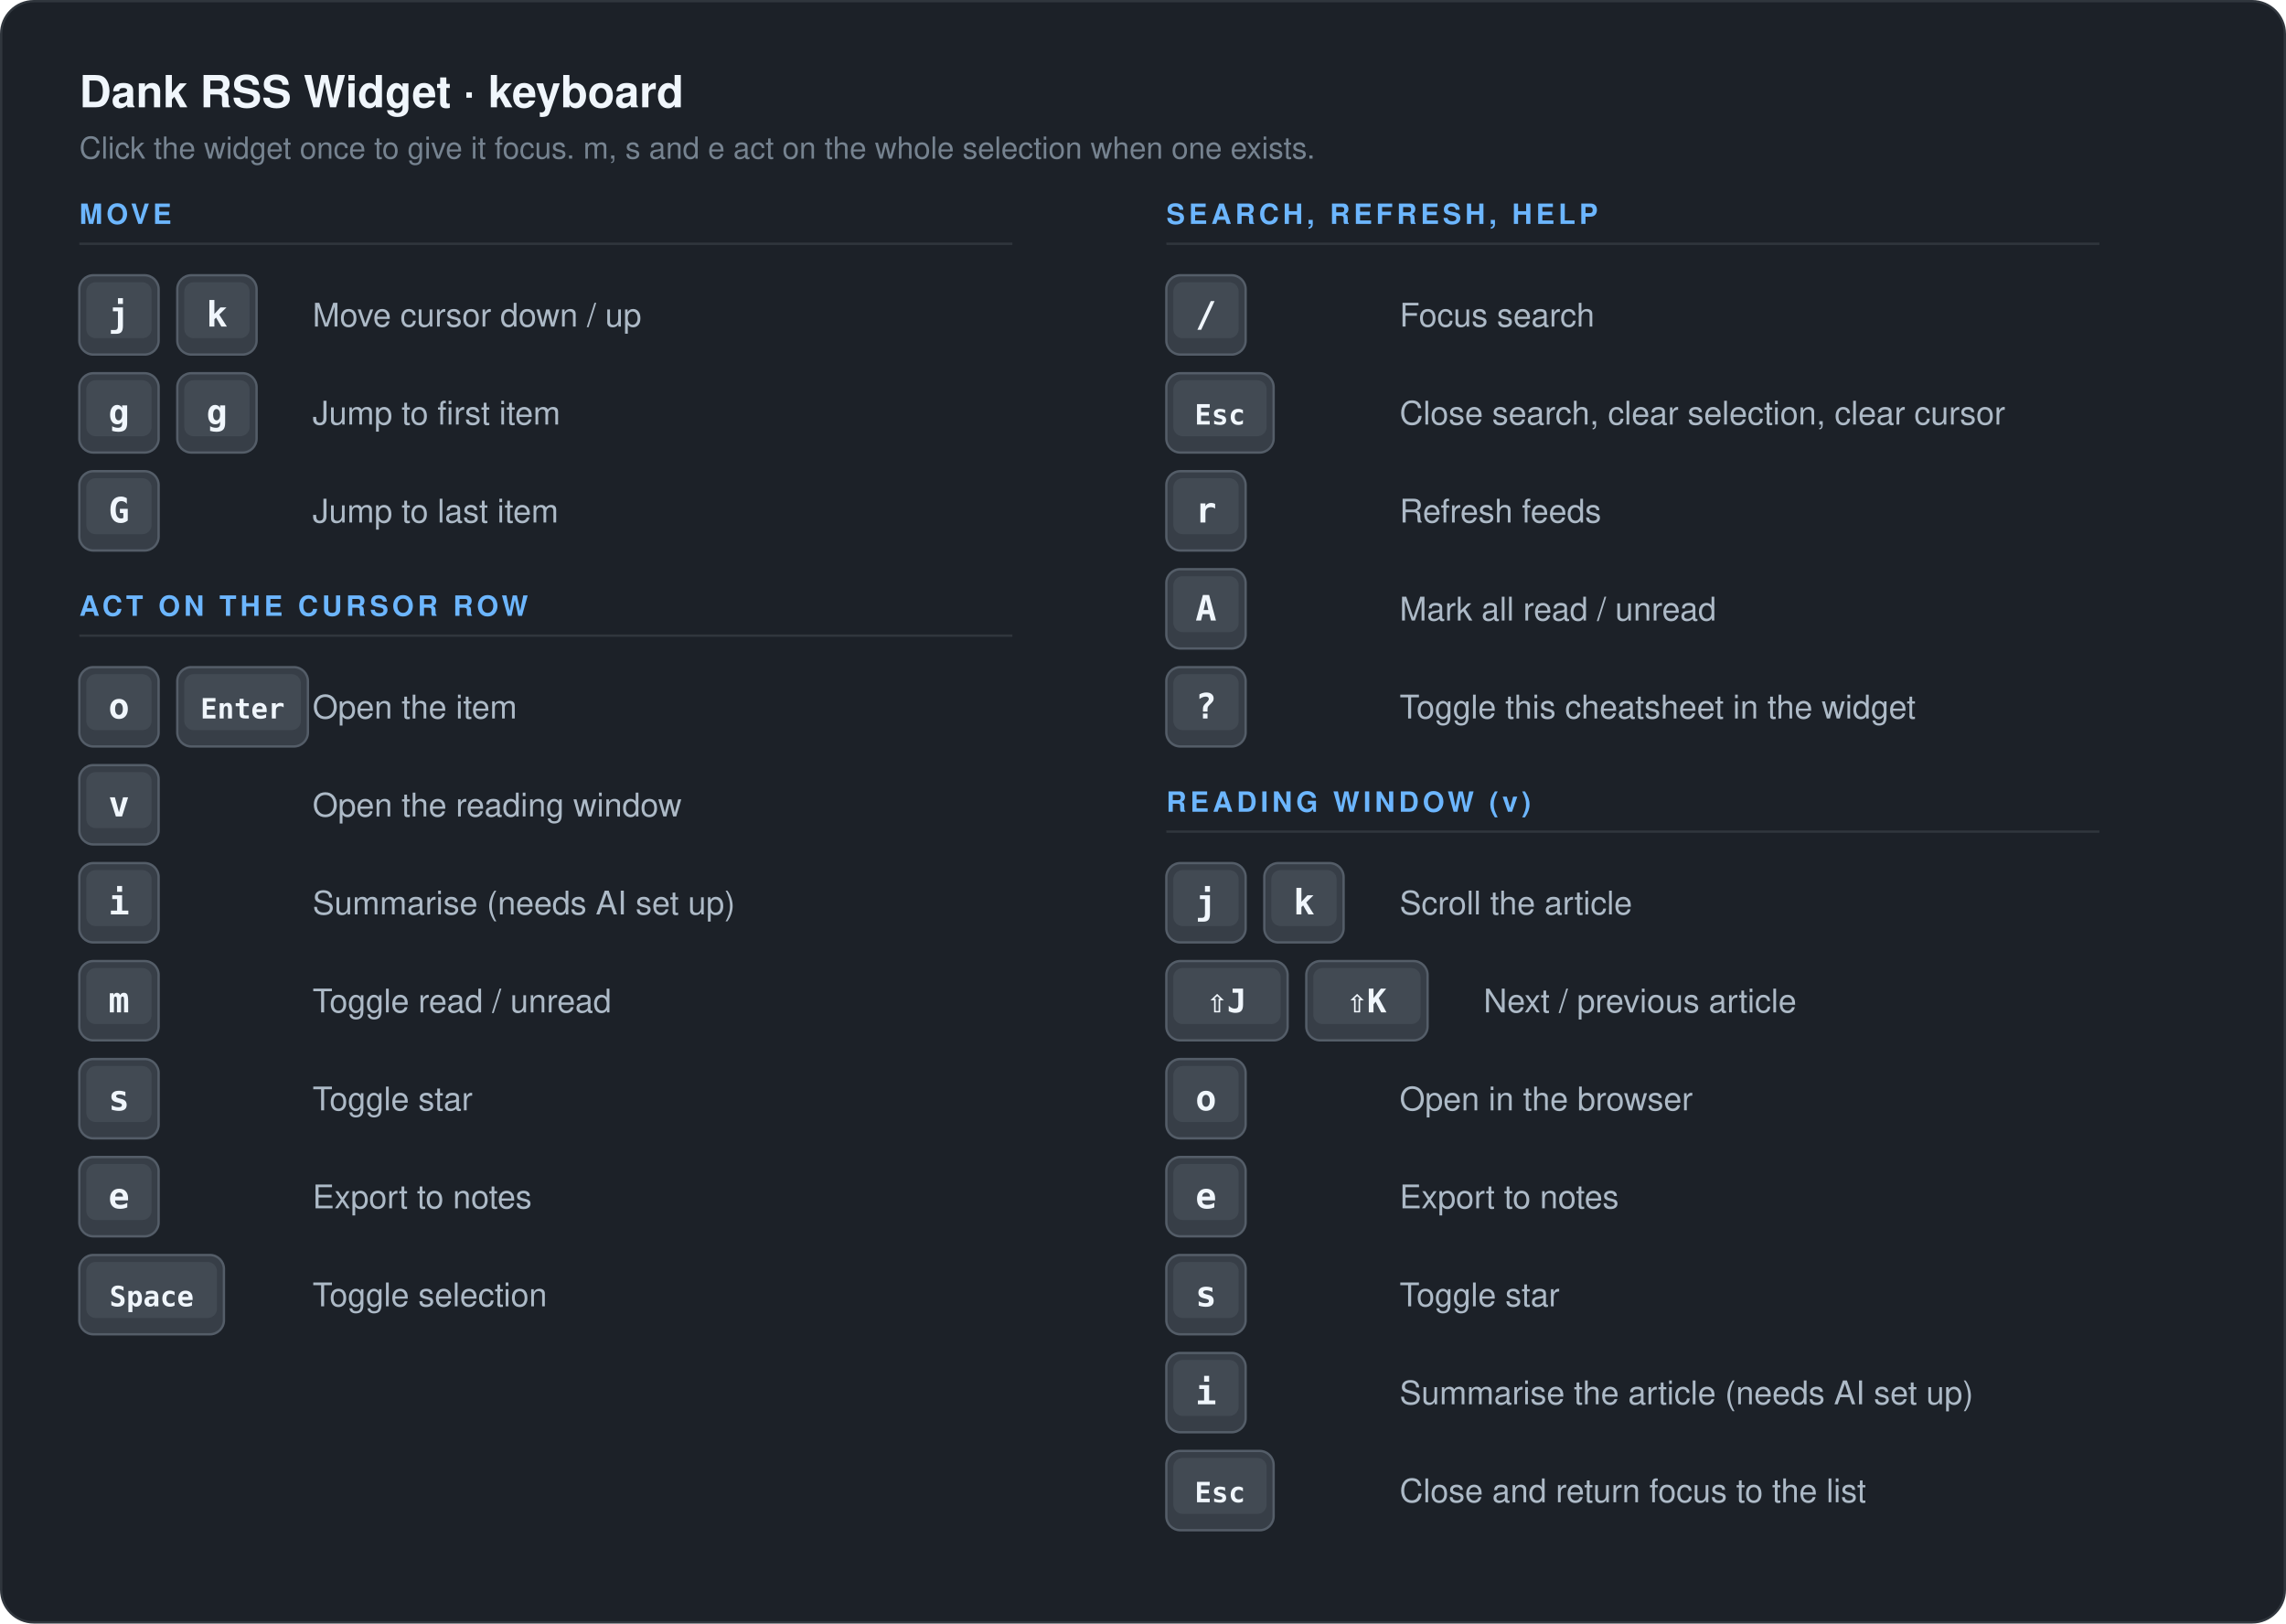
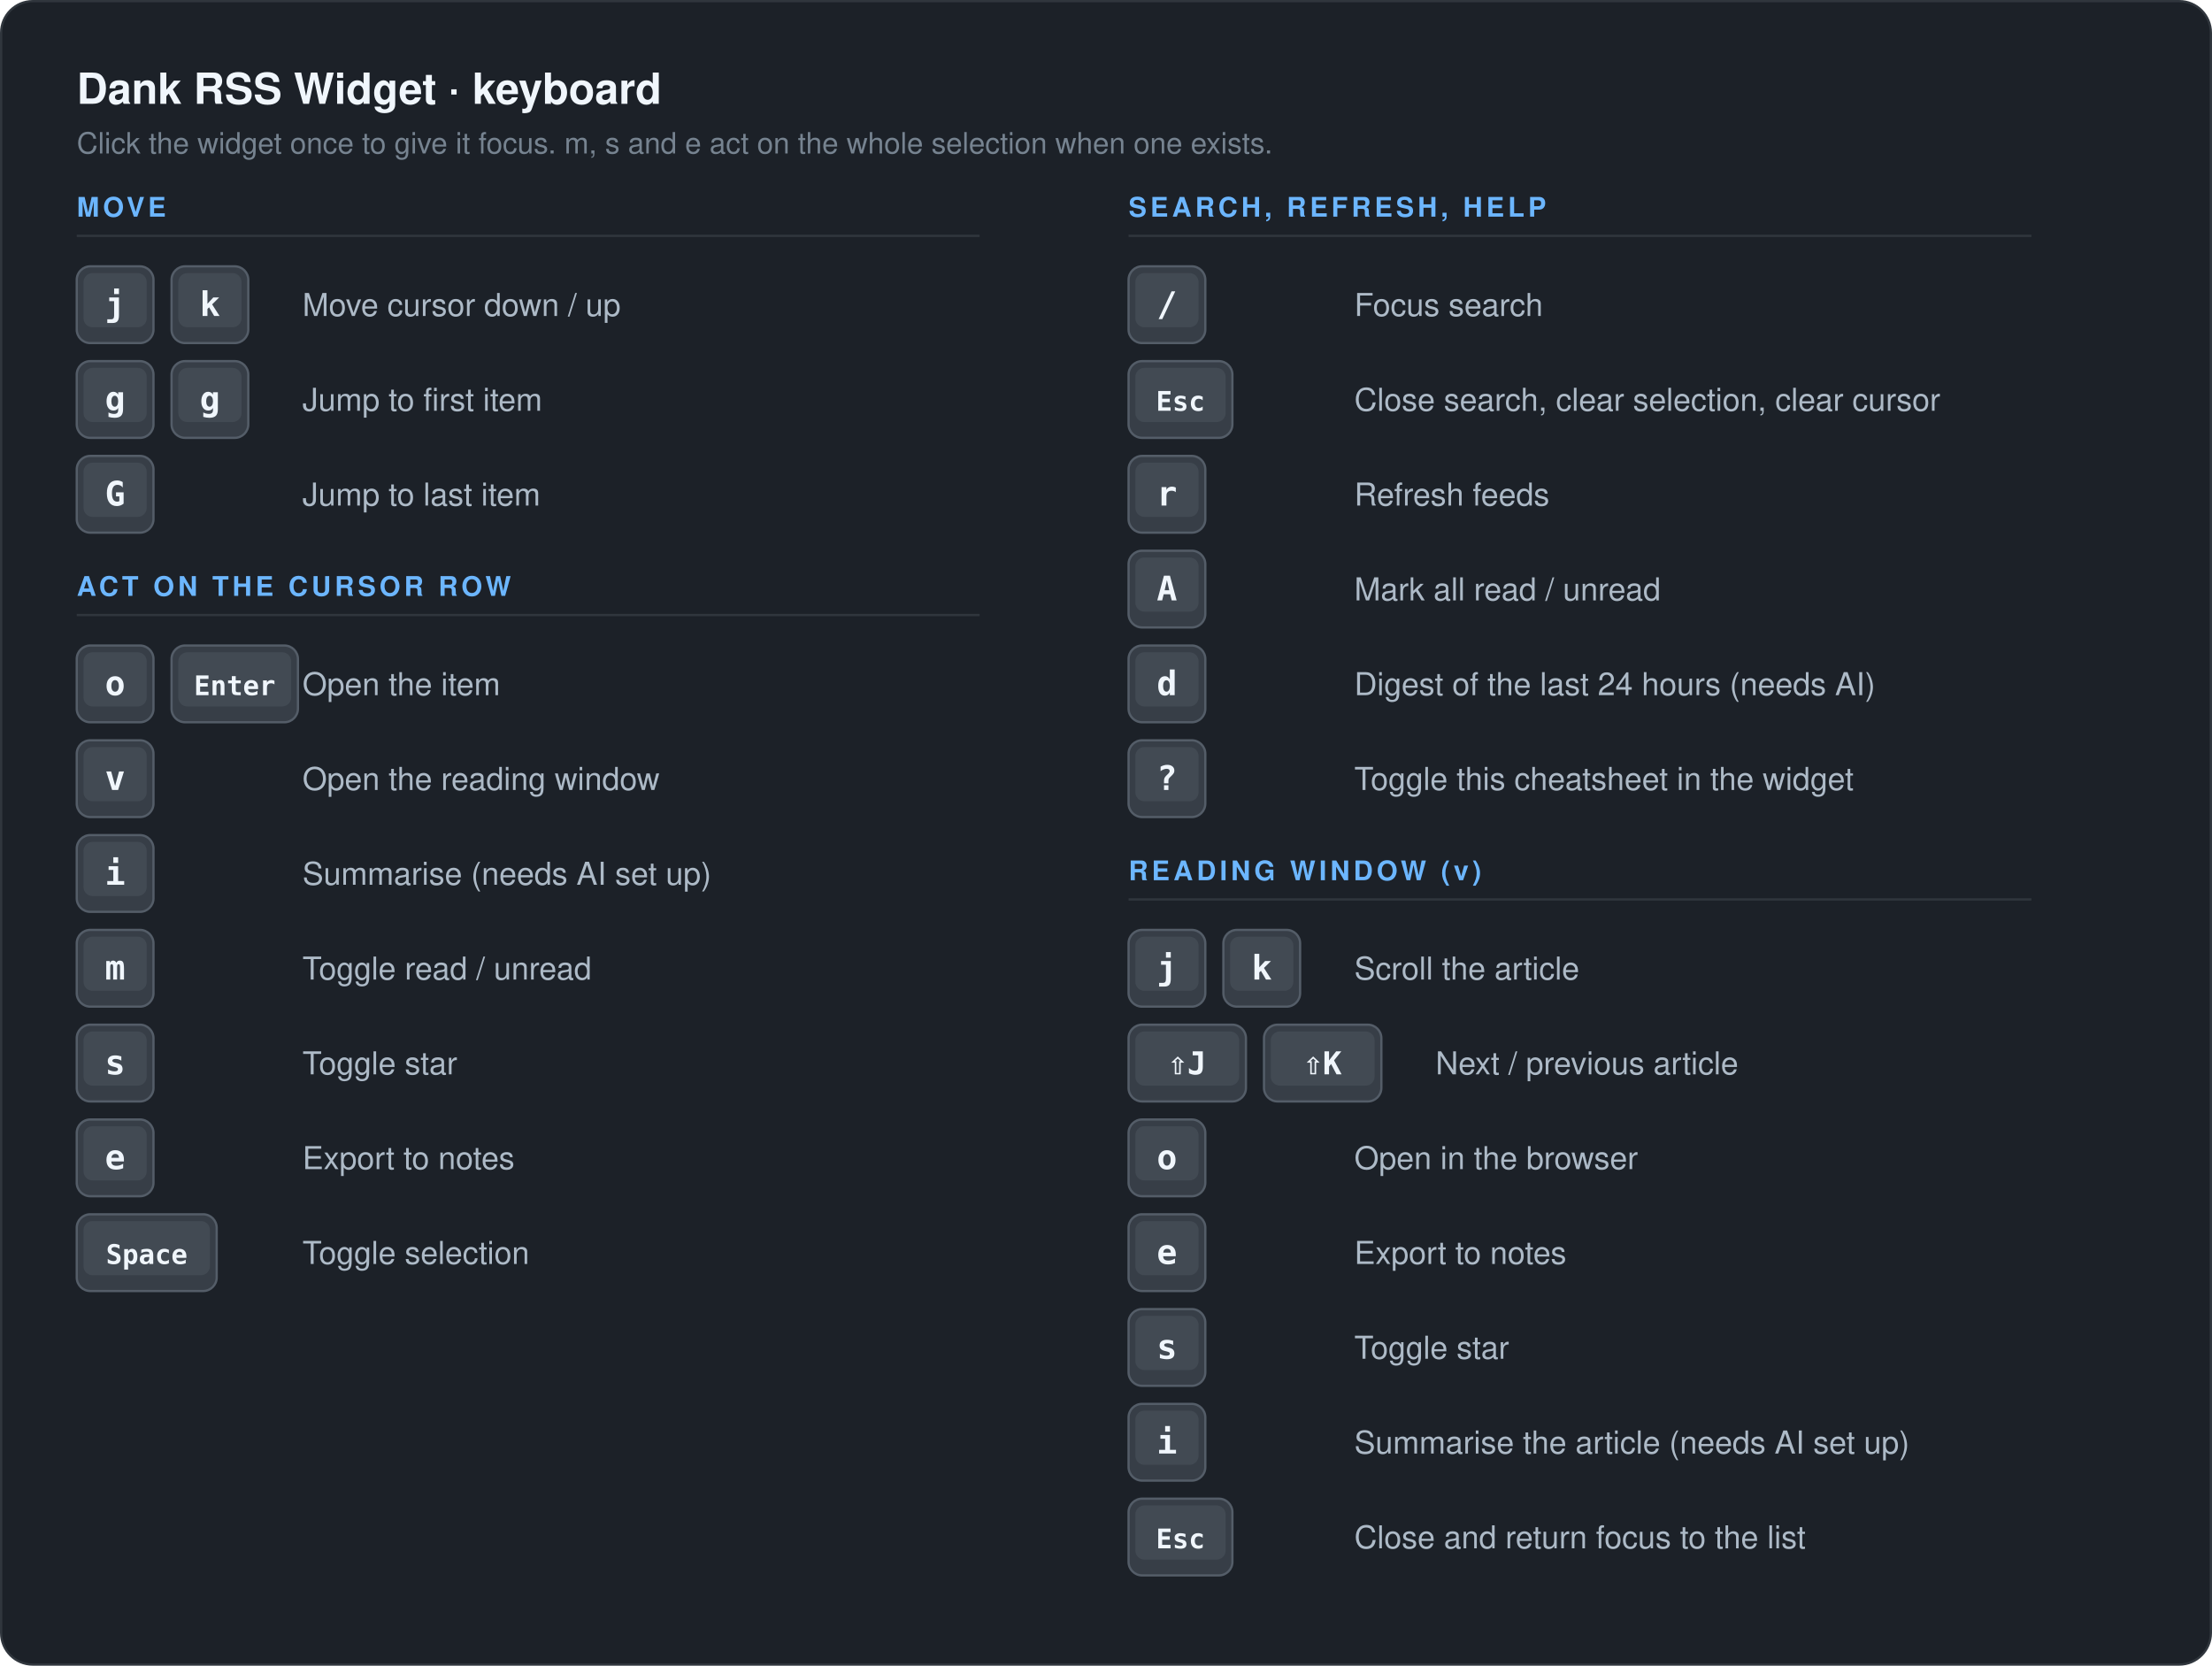
- <svg xmlns="http://www.w3.org/2000/svg" viewBox="0 0 980 696" width="980" height="696" role="img" aria-label="Keyboard bindings for the Dank RSS Widget">
-   <rect x="0.5" y="0.5" width="979" height="695" rx="14" ry="14" fill="#1c2128" stroke="#30363d" stroke-width="1" />
+ <svg xmlns="http://www.w3.org/2000/svg" viewBox="0 0 980 738" width="980" height="738" role="img" aria-label="Keyboard bindings for the Dank RSS Widget">
+   <rect x="0.5" y="0.5" width="979" height="737" rx="14" ry="14" fill="#1c2128" stroke="#30363d" stroke-width="1" />
  <text x="34" y="46" fill="#f0f6fc" font-family="-apple-system, BlinkMacSystemFont, Segoe UI, Helvetica, Arial, sans-serif" font-size="19" font-weight="700">Dank RSS Widget · keyboard</text>
  <text x="34" y="68" fill="#768390" font-family="-apple-system, BlinkMacSystemFont, Segoe UI, Helvetica, Arial, sans-serif" font-size="13">Click the widget once to give it focus. m, s and e act on the whole selection when one exists.</text>
  <g>
    <text x="34" y="96" fill="#6cb6ff" font-family="-apple-system, BlinkMacSystemFont, Segoe UI, Helvetica, Arial, sans-serif" font-size="12" font-weight="700" letter-spacing="1.6">MOVE</text>
    <rect x="34" y="104" width="400" height="1" fill="#30363d" />
    <rect x="34" y="118" width="34" height="34" rx="6" ry="6" fill="#373e47" stroke="#545d68" stroke-width="1" />
    <rect x="37" y="121" width="28" height="24" rx="4" ry="4" fill="#424a53" />
    <text x="51" y="140" fill="#f0f6fc" font-family="ui-monospace, SFMono-Regular, Menlo, Consolas, monospace" font-size="15" font-weight="600" text-anchor="middle">j</text>
    <rect x="76" y="118" width="34" height="34" rx="6" ry="6" fill="#373e47" stroke="#545d68" stroke-width="1" />
    <rect x="79" y="121" width="28" height="24" rx="4" ry="4" fill="#424a53" />
    <text x="93" y="140" fill="#f0f6fc" font-family="ui-monospace, SFMono-Regular, Menlo, Consolas, monospace" font-size="15" font-weight="600" text-anchor="middle">k</text>
    <text x="134" y="140" fill="#adbac7" font-family="-apple-system, BlinkMacSystemFont, Segoe UI, Helvetica, Arial, sans-serif" font-size="14">Move cursor down / up</text>
    <rect x="34" y="160" width="34" height="34" rx="6" ry="6" fill="#373e47" stroke="#545d68" stroke-width="1" />
    <rect x="37" y="163" width="28" height="24" rx="4" ry="4" fill="#424a53" />
    <text x="51" y="182" fill="#f0f6fc" font-family="ui-monospace, SFMono-Regular, Menlo, Consolas, monospace" font-size="15" font-weight="600" text-anchor="middle">g</text>
    <rect x="76" y="160" width="34" height="34" rx="6" ry="6" fill="#373e47" stroke="#545d68" stroke-width="1" />
    <rect x="79" y="163" width="28" height="24" rx="4" ry="4" fill="#424a53" />
    <text x="93" y="182" fill="#f0f6fc" font-family="ui-monospace, SFMono-Regular, Menlo, Consolas, monospace" font-size="15" font-weight="600" text-anchor="middle">g</text>
    <text x="134" y="182" fill="#adbac7" font-family="-apple-system, BlinkMacSystemFont, Segoe UI, Helvetica, Arial, sans-serif" font-size="14">Jump to first item</text>
    <rect x="34" y="202" width="34" height="34" rx="6" ry="6" fill="#373e47" stroke="#545d68" stroke-width="1" />
    <rect x="37" y="205" width="28" height="24" rx="4" ry="4" fill="#424a53" />
    <text x="51" y="224" fill="#f0f6fc" font-family="ui-monospace, SFMono-Regular, Menlo, Consolas, monospace" font-size="15" font-weight="600" text-anchor="middle">G</text>
    <text x="134" y="224" fill="#adbac7" font-family="-apple-system, BlinkMacSystemFont, Segoe UI, Helvetica, Arial, sans-serif" font-size="14">Jump to last item</text>
    <text x="34" y="264" fill="#6cb6ff" font-family="-apple-system, BlinkMacSystemFont, Segoe UI, Helvetica, Arial, sans-serif" font-size="12" font-weight="700" letter-spacing="1.6">ACT ON THE CURSOR ROW</text>
    <rect x="34" y="272" width="400" height="1" fill="#30363d" />
    <rect x="34" y="286" width="34" height="34" rx="6" ry="6" fill="#373e47" stroke="#545d68" stroke-width="1" />
    <rect x="37" y="289" width="28" height="24" rx="4" ry="4" fill="#424a53" />
    <text x="51" y="308" fill="#f0f6fc" font-family="ui-monospace, SFMono-Regular, Menlo, Consolas, monospace" font-size="15" font-weight="600" text-anchor="middle">o</text>
    <rect x="76" y="286" width="56" height="34" rx="6" ry="6" fill="#373e47" stroke="#545d68" stroke-width="1" />
    <rect x="79" y="289" width="50" height="24" rx="4" ry="4" fill="#424a53" />
    <text x="104" y="308" fill="#f0f6fc" font-family="ui-monospace, SFMono-Regular, Menlo, Consolas, monospace" font-size="12" font-weight="600" text-anchor="middle">Enter</text>
    <text x="134" y="308" fill="#adbac7" font-family="-apple-system, BlinkMacSystemFont, Segoe UI, Helvetica, Arial, sans-serif" font-size="14">Open the item</text>
    <rect x="34" y="328" width="34" height="34" rx="6" ry="6" fill="#373e47" stroke="#545d68" stroke-width="1" />
    <rect x="37" y="331" width="28" height="24" rx="4" ry="4" fill="#424a53" />
    <text x="51" y="350" fill="#f0f6fc" font-family="ui-monospace, SFMono-Regular, Menlo, Consolas, monospace" font-size="15" font-weight="600" text-anchor="middle">v</text>
    <text x="134" y="350" fill="#adbac7" font-family="-apple-system, BlinkMacSystemFont, Segoe UI, Helvetica, Arial, sans-serif" font-size="14">Open the reading window</text>
    <rect x="34" y="370" width="34" height="34" rx="6" ry="6" fill="#373e47" stroke="#545d68" stroke-width="1" />
    <rect x="37" y="373" width="28" height="24" rx="4" ry="4" fill="#424a53" />
    <text x="51" y="392" fill="#f0f6fc" font-family="ui-monospace, SFMono-Regular, Menlo, Consolas, monospace" font-size="15" font-weight="600" text-anchor="middle">i</text>
    <text x="134" y="392" fill="#adbac7" font-family="-apple-system, BlinkMacSystemFont, Segoe UI, Helvetica, Arial, sans-serif" font-size="14">Summarise (needs AI set up)</text>
    <rect x="34" y="412" width="34" height="34" rx="6" ry="6" fill="#373e47" stroke="#545d68" stroke-width="1" />
    <rect x="37" y="415" width="28" height="24" rx="4" ry="4" fill="#424a53" />
    <text x="51" y="434" fill="#f0f6fc" font-family="ui-monospace, SFMono-Regular, Menlo, Consolas, monospace" font-size="15" font-weight="600" text-anchor="middle">m</text>
    <text x="134" y="434" fill="#adbac7" font-family="-apple-system, BlinkMacSystemFont, Segoe UI, Helvetica, Arial, sans-serif" font-size="14">Toggle read / unread</text>
    <rect x="34" y="454" width="34" height="34" rx="6" ry="6" fill="#373e47" stroke="#545d68" stroke-width="1" />
    <rect x="37" y="457" width="28" height="24" rx="4" ry="4" fill="#424a53" />
    <text x="51" y="476" fill="#f0f6fc" font-family="ui-monospace, SFMono-Regular, Menlo, Consolas, monospace" font-size="15" font-weight="600" text-anchor="middle">s</text>
    <text x="134" y="476" fill="#adbac7" font-family="-apple-system, BlinkMacSystemFont, Segoe UI, Helvetica, Arial, sans-serif" font-size="14">Toggle star</text>
    <rect x="34" y="496" width="34" height="34" rx="6" ry="6" fill="#373e47" stroke="#545d68" stroke-width="1" />
    <rect x="37" y="499" width="28" height="24" rx="4" ry="4" fill="#424a53" />
    <text x="51" y="518" fill="#f0f6fc" font-family="ui-monospace, SFMono-Regular, Menlo, Consolas, monospace" font-size="15" font-weight="600" text-anchor="middle">e</text>
    <text x="134" y="518" fill="#adbac7" font-family="-apple-system, BlinkMacSystemFont, Segoe UI, Helvetica, Arial, sans-serif" font-size="14">Export to notes</text>
    <rect x="34" y="538" width="62" height="34" rx="6" ry="6" fill="#373e47" stroke="#545d68" stroke-width="1" />
    <rect x="37" y="541" width="56" height="24" rx="4" ry="4" fill="#424a53" />
    <text x="65" y="560" fill="#f0f6fc" font-family="ui-monospace, SFMono-Regular, Menlo, Consolas, monospace" font-size="12" font-weight="600" text-anchor="middle">Space</text>
    <text x="134" y="560" fill="#adbac7" font-family="-apple-system, BlinkMacSystemFont, Segoe UI, Helvetica, Arial, sans-serif" font-size="14">Toggle selection</text>
    <text x="500" y="96" fill="#6cb6ff" font-family="-apple-system, BlinkMacSystemFont, Segoe UI, Helvetica, Arial, sans-serif" font-size="12" font-weight="700" letter-spacing="1.6">SEARCH, REFRESH, HELP</text>
    <rect x="500" y="104" width="400" height="1" fill="#30363d" />
    <rect x="500" y="118" width="34" height="34" rx="6" ry="6" fill="#373e47" stroke="#545d68" stroke-width="1" />
    <rect x="503" y="121" width="28" height="24" rx="4" ry="4" fill="#424a53" />
    <text x="517" y="140" fill="#f0f6fc" font-family="ui-monospace, SFMono-Regular, Menlo, Consolas, monospace" font-size="15" font-weight="600" text-anchor="middle">/</text>
    <text x="600" y="140" fill="#adbac7" font-family="-apple-system, BlinkMacSystemFont, Segoe UI, Helvetica, Arial, sans-serif" font-size="14">Focus search</text>
    <rect x="500" y="160" width="46" height="34" rx="6" ry="6" fill="#373e47" stroke="#545d68" stroke-width="1" />
    <rect x="503" y="163" width="40" height="24" rx="4" ry="4" fill="#424a53" />
    <text x="523" y="182" fill="#f0f6fc" font-family="ui-monospace, SFMono-Regular, Menlo, Consolas, monospace" font-size="12" font-weight="600" text-anchor="middle">Esc</text>
    <text x="600" y="182" fill="#adbac7" font-family="-apple-system, BlinkMacSystemFont, Segoe UI, Helvetica, Arial, sans-serif" font-size="14">Close search, clear selection, clear cursor</text>
    <rect x="500" y="202" width="34" height="34" rx="6" ry="6" fill="#373e47" stroke="#545d68" stroke-width="1" />
    <rect x="503" y="205" width="28" height="24" rx="4" ry="4" fill="#424a53" />
    <text x="517" y="224" fill="#f0f6fc" font-family="ui-monospace, SFMono-Regular, Menlo, Consolas, monospace" font-size="15" font-weight="600" text-anchor="middle">r</text>
    <text x="600" y="224" fill="#adbac7" font-family="-apple-system, BlinkMacSystemFont, Segoe UI, Helvetica, Arial, sans-serif" font-size="14">Refresh feeds</text>
    <rect x="500" y="244" width="34" height="34" rx="6" ry="6" fill="#373e47" stroke="#545d68" stroke-width="1" />
    <rect x="503" y="247" width="28" height="24" rx="4" ry="4" fill="#424a53" />
    <text x="517" y="266" fill="#f0f6fc" font-family="ui-monospace, SFMono-Regular, Menlo, Consolas, monospace" font-size="15" font-weight="600" text-anchor="middle">A</text>
    <text x="600" y="266" fill="#adbac7" font-family="-apple-system, BlinkMacSystemFont, Segoe UI, Helvetica, Arial, sans-serif" font-size="14">Mark all read / unread</text>
    <rect x="500" y="286" width="34" height="34" rx="6" ry="6" fill="#373e47" stroke="#545d68" stroke-width="1" />
    <rect x="503" y="289" width="28" height="24" rx="4" ry="4" fill="#424a53" />
-     <text x="517" y="308" fill="#f0f6fc" font-family="ui-monospace, SFMono-Regular, Menlo, Consolas, monospace" font-size="15" font-weight="600" text-anchor="middle">?</text>
-     <text x="600" y="308" fill="#adbac7" font-family="-apple-system, BlinkMacSystemFont, Segoe UI, Helvetica, Arial, sans-serif" font-size="14">Toggle this cheatsheet in the widget</text>
-     <text x="500" y="348" fill="#6cb6ff" font-family="-apple-system, BlinkMacSystemFont, Segoe UI, Helvetica, Arial, sans-serif" font-size="12" font-weight="700" letter-spacing="1.6">READING WINDOW  (v)</text>
-     <rect x="500" y="356" width="400" height="1" fill="#30363d" />
-     <rect x="500" y="370" width="34" height="34" rx="6" ry="6" fill="#373e47" stroke="#545d68" stroke-width="1" />
-     <rect x="503" y="373" width="28" height="24" rx="4" ry="4" fill="#424a53" />
-     <text x="517" y="392" fill="#f0f6fc" font-family="ui-monospace, SFMono-Regular, Menlo, Consolas, monospace" font-size="15" font-weight="600" text-anchor="middle">j</text>
-     <rect x="542" y="370" width="34" height="34" rx="6" ry="6" fill="#373e47" stroke="#545d68" stroke-width="1" />
-     <rect x="545" y="373" width="28" height="24" rx="4" ry="4" fill="#424a53" />
-     <text x="559" y="392" fill="#f0f6fc" font-family="ui-monospace, SFMono-Regular, Menlo, Consolas, monospace" font-size="15" font-weight="600" text-anchor="middle">k</text>
-     <text x="600" y="392" fill="#adbac7" font-family="-apple-system, BlinkMacSystemFont, Segoe UI, Helvetica, Arial, sans-serif" font-size="14">Scroll the article</text>
-     <rect x="500" y="412" width="52" height="34" rx="6" ry="6" fill="#373e47" stroke="#545d68" stroke-width="1" />
-     <rect x="503" y="415" width="46" height="24" rx="4" ry="4" fill="#424a53" />
-     <text x="526" y="434" fill="#f0f6fc" font-family="ui-monospace, SFMono-Regular, Menlo, Consolas, monospace" font-size="14" font-weight="600" text-anchor="middle">⇧J</text>
-     <rect x="560" y="412" width="52" height="34" rx="6" ry="6" fill="#373e47" stroke="#545d68" stroke-width="1" />
-     <rect x="563" y="415" width="46" height="24" rx="4" ry="4" fill="#424a53" />
-     <text x="586" y="434" fill="#f0f6fc" font-family="ui-monospace, SFMono-Regular, Menlo, Consolas, monospace" font-size="14" font-weight="600" text-anchor="middle">⇧K</text>
-     <text x="636" y="434" fill="#adbac7" font-family="-apple-system, BlinkMacSystemFont, Segoe UI, Helvetica, Arial, sans-serif" font-size="14">Next / previous article</text>
-     <rect x="500" y="454" width="34" height="34" rx="6" ry="6" fill="#373e47" stroke="#545d68" stroke-width="1" />
-     <rect x="503" y="457" width="28" height="24" rx="4" ry="4" fill="#424a53" />
-     <text x="517" y="476" fill="#f0f6fc" font-family="ui-monospace, SFMono-Regular, Menlo, Consolas, monospace" font-size="15" font-weight="600" text-anchor="middle">o</text>
-     <text x="600" y="476" fill="#adbac7" font-family="-apple-system, BlinkMacSystemFont, Segoe UI, Helvetica, Arial, sans-serif" font-size="14">Open in the browser</text>
+     <text x="517" y="308" fill="#f0f6fc" font-family="ui-monospace, SFMono-Regular, Menlo, Consolas, monospace" font-size="15" font-weight="600" text-anchor="middle">d</text>
+     <text x="600" y="308" fill="#adbac7" font-family="-apple-system, BlinkMacSystemFont, Segoe UI, Helvetica, Arial, sans-serif" font-size="14">Digest of the last 24 hours (needs AI)</text>
+     <rect x="500" y="328" width="34" height="34" rx="6" ry="6" fill="#373e47" stroke="#545d68" stroke-width="1" />
+     <rect x="503" y="331" width="28" height="24" rx="4" ry="4" fill="#424a53" />
+     <text x="517" y="350" fill="#f0f6fc" font-family="ui-monospace, SFMono-Regular, Menlo, Consolas, monospace" font-size="15" font-weight="600" text-anchor="middle">?</text>
+     <text x="600" y="350" fill="#adbac7" font-family="-apple-system, BlinkMacSystemFont, Segoe UI, Helvetica, Arial, sans-serif" font-size="14">Toggle this cheatsheet in the widget</text>
+     <text x="500" y="390" fill="#6cb6ff" font-family="-apple-system, BlinkMacSystemFont, Segoe UI, Helvetica, Arial, sans-serif" font-size="12" font-weight="700" letter-spacing="1.6">READING WINDOW  (v)</text>
+     <rect x="500" y="398" width="400" height="1" fill="#30363d" />
+     <rect x="500" y="412" width="34" height="34" rx="6" ry="6" fill="#373e47" stroke="#545d68" stroke-width="1" />
+     <rect x="503" y="415" width="28" height="24" rx="4" ry="4" fill="#424a53" />
+     <text x="517" y="434" fill="#f0f6fc" font-family="ui-monospace, SFMono-Regular, Menlo, Consolas, monospace" font-size="15" font-weight="600" text-anchor="middle">j</text>
+     <rect x="542" y="412" width="34" height="34" rx="6" ry="6" fill="#373e47" stroke="#545d68" stroke-width="1" />
+     <rect x="545" y="415" width="28" height="24" rx="4" ry="4" fill="#424a53" />
+     <text x="559" y="434" fill="#f0f6fc" font-family="ui-monospace, SFMono-Regular, Menlo, Consolas, monospace" font-size="15" font-weight="600" text-anchor="middle">k</text>
+     <text x="600" y="434" fill="#adbac7" font-family="-apple-system, BlinkMacSystemFont, Segoe UI, Helvetica, Arial, sans-serif" font-size="14">Scroll the article</text>
+     <rect x="500" y="454" width="52" height="34" rx="6" ry="6" fill="#373e47" stroke="#545d68" stroke-width="1" />
+     <rect x="503" y="457" width="46" height="24" rx="4" ry="4" fill="#424a53" />
+     <text x="526" y="476" fill="#f0f6fc" font-family="ui-monospace, SFMono-Regular, Menlo, Consolas, monospace" font-size="14" font-weight="600" text-anchor="middle">⇧J</text>
+     <rect x="560" y="454" width="52" height="34" rx="6" ry="6" fill="#373e47" stroke="#545d68" stroke-width="1" />
+     <rect x="563" y="457" width="46" height="24" rx="4" ry="4" fill="#424a53" />
+     <text x="586" y="476" fill="#f0f6fc" font-family="ui-monospace, SFMono-Regular, Menlo, Consolas, monospace" font-size="14" font-weight="600" text-anchor="middle">⇧K</text>
+     <text x="636" y="476" fill="#adbac7" font-family="-apple-system, BlinkMacSystemFont, Segoe UI, Helvetica, Arial, sans-serif" font-size="14">Next / previous article</text>
    <rect x="500" y="496" width="34" height="34" rx="6" ry="6" fill="#373e47" stroke="#545d68" stroke-width="1" />
    <rect x="503" y="499" width="28" height="24" rx="4" ry="4" fill="#424a53" />
-     <text x="517" y="518" fill="#f0f6fc" font-family="ui-monospace, SFMono-Regular, Menlo, Consolas, monospace" font-size="15" font-weight="600" text-anchor="middle">e</text>
-     <text x="600" y="518" fill="#adbac7" font-family="-apple-system, BlinkMacSystemFont, Segoe UI, Helvetica, Arial, sans-serif" font-size="14">Export to notes</text>
+     <text x="517" y="518" fill="#f0f6fc" font-family="ui-monospace, SFMono-Regular, Menlo, Consolas, monospace" font-size="15" font-weight="600" text-anchor="middle">o</text>
+     <text x="600" y="518" fill="#adbac7" font-family="-apple-system, BlinkMacSystemFont, Segoe UI, Helvetica, Arial, sans-serif" font-size="14">Open in the browser</text>
    <rect x="500" y="538" width="34" height="34" rx="6" ry="6" fill="#373e47" stroke="#545d68" stroke-width="1" />
    <rect x="503" y="541" width="28" height="24" rx="4" ry="4" fill="#424a53" />
-     <text x="517" y="560" fill="#f0f6fc" font-family="ui-monospace, SFMono-Regular, Menlo, Consolas, monospace" font-size="15" font-weight="600" text-anchor="middle">s</text>
-     <text x="600" y="560" fill="#adbac7" font-family="-apple-system, BlinkMacSystemFont, Segoe UI, Helvetica, Arial, sans-serif" font-size="14">Toggle star</text>
+     <text x="517" y="560" fill="#f0f6fc" font-family="ui-monospace, SFMono-Regular, Menlo, Consolas, monospace" font-size="15" font-weight="600" text-anchor="middle">e</text>
+     <text x="600" y="560" fill="#adbac7" font-family="-apple-system, BlinkMacSystemFont, Segoe UI, Helvetica, Arial, sans-serif" font-size="14">Export to notes</text>
    <rect x="500" y="580" width="34" height="34" rx="6" ry="6" fill="#373e47" stroke="#545d68" stroke-width="1" />
    <rect x="503" y="583" width="28" height="24" rx="4" ry="4" fill="#424a53" />
-     <text x="517" y="602" fill="#f0f6fc" font-family="ui-monospace, SFMono-Regular, Menlo, Consolas, monospace" font-size="15" font-weight="600" text-anchor="middle">i</text>
-     <text x="600" y="602" fill="#adbac7" font-family="-apple-system, BlinkMacSystemFont, Segoe UI, Helvetica, Arial, sans-serif" font-size="14">Summarise the article (needs AI set up)</text>
-     <rect x="500" y="622" width="46" height="34" rx="6" ry="6" fill="#373e47" stroke="#545d68" stroke-width="1" />
-     <rect x="503" y="625" width="40" height="24" rx="4" ry="4" fill="#424a53" />
-     <text x="523" y="644" fill="#f0f6fc" font-family="ui-monospace, SFMono-Regular, Menlo, Consolas, monospace" font-size="12" font-weight="600" text-anchor="middle">Esc</text>
-     <text x="600" y="644" fill="#adbac7" font-family="-apple-system, BlinkMacSystemFont, Segoe UI, Helvetica, Arial, sans-serif" font-size="14">Close and return focus to the list</text>
+     <text x="517" y="602" fill="#f0f6fc" font-family="ui-monospace, SFMono-Regular, Menlo, Consolas, monospace" font-size="15" font-weight="600" text-anchor="middle">s</text>
+     <text x="600" y="602" fill="#adbac7" font-family="-apple-system, BlinkMacSystemFont, Segoe UI, Helvetica, Arial, sans-serif" font-size="14">Toggle star</text>
+     <rect x="500" y="622" width="34" height="34" rx="6" ry="6" fill="#373e47" stroke="#545d68" stroke-width="1" />
+     <rect x="503" y="625" width="28" height="24" rx="4" ry="4" fill="#424a53" />
+     <text x="517" y="644" fill="#f0f6fc" font-family="ui-monospace, SFMono-Regular, Menlo, Consolas, monospace" font-size="15" font-weight="600" text-anchor="middle">i</text>
+     <text x="600" y="644" fill="#adbac7" font-family="-apple-system, BlinkMacSystemFont, Segoe UI, Helvetica, Arial, sans-serif" font-size="14">Summarise the article (needs AI set up)</text>
+     <rect x="500" y="664" width="46" height="34" rx="6" ry="6" fill="#373e47" stroke="#545d68" stroke-width="1" />
+     <rect x="503" y="667" width="40" height="24" rx="4" ry="4" fill="#424a53" />
+     <text x="523" y="686" fill="#f0f6fc" font-family="ui-monospace, SFMono-Regular, Menlo, Consolas, monospace" font-size="12" font-weight="600" text-anchor="middle">Esc</text>
+     <text x="600" y="686" fill="#adbac7" font-family="-apple-system, BlinkMacSystemFont, Segoe UI, Helvetica, Arial, sans-serif" font-size="14">Close and return focus to the list</text>
  </g>
</svg>
